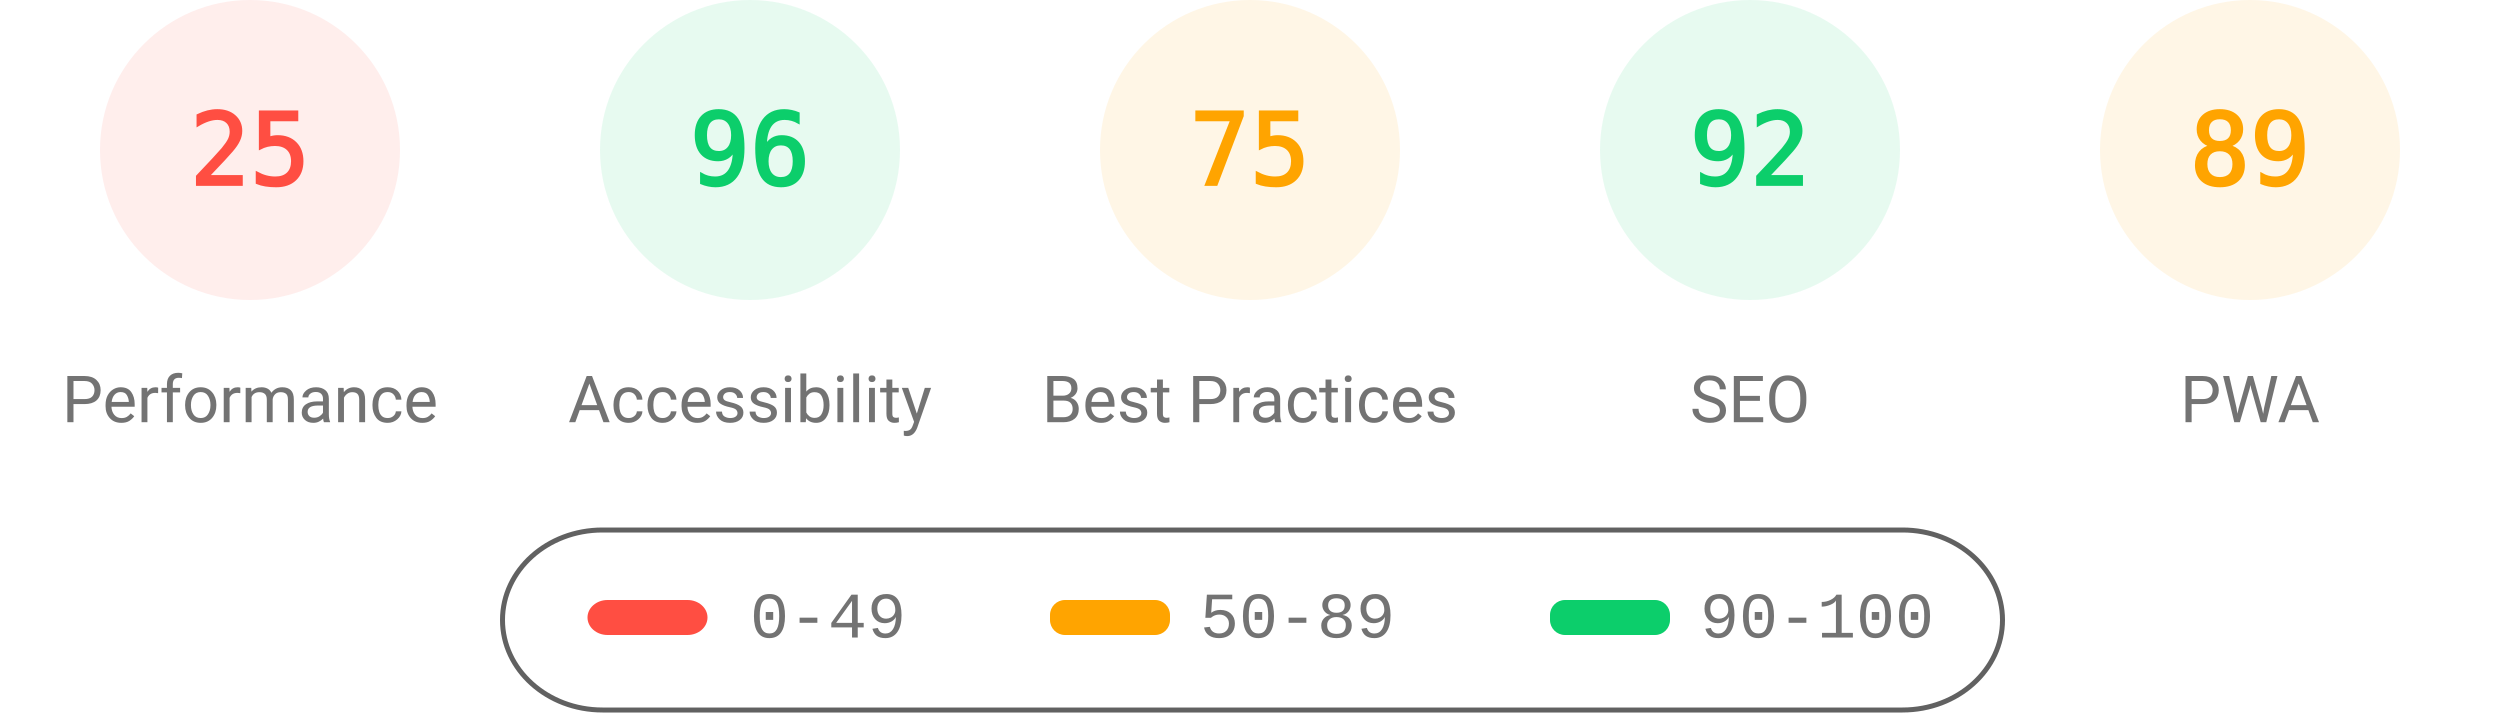
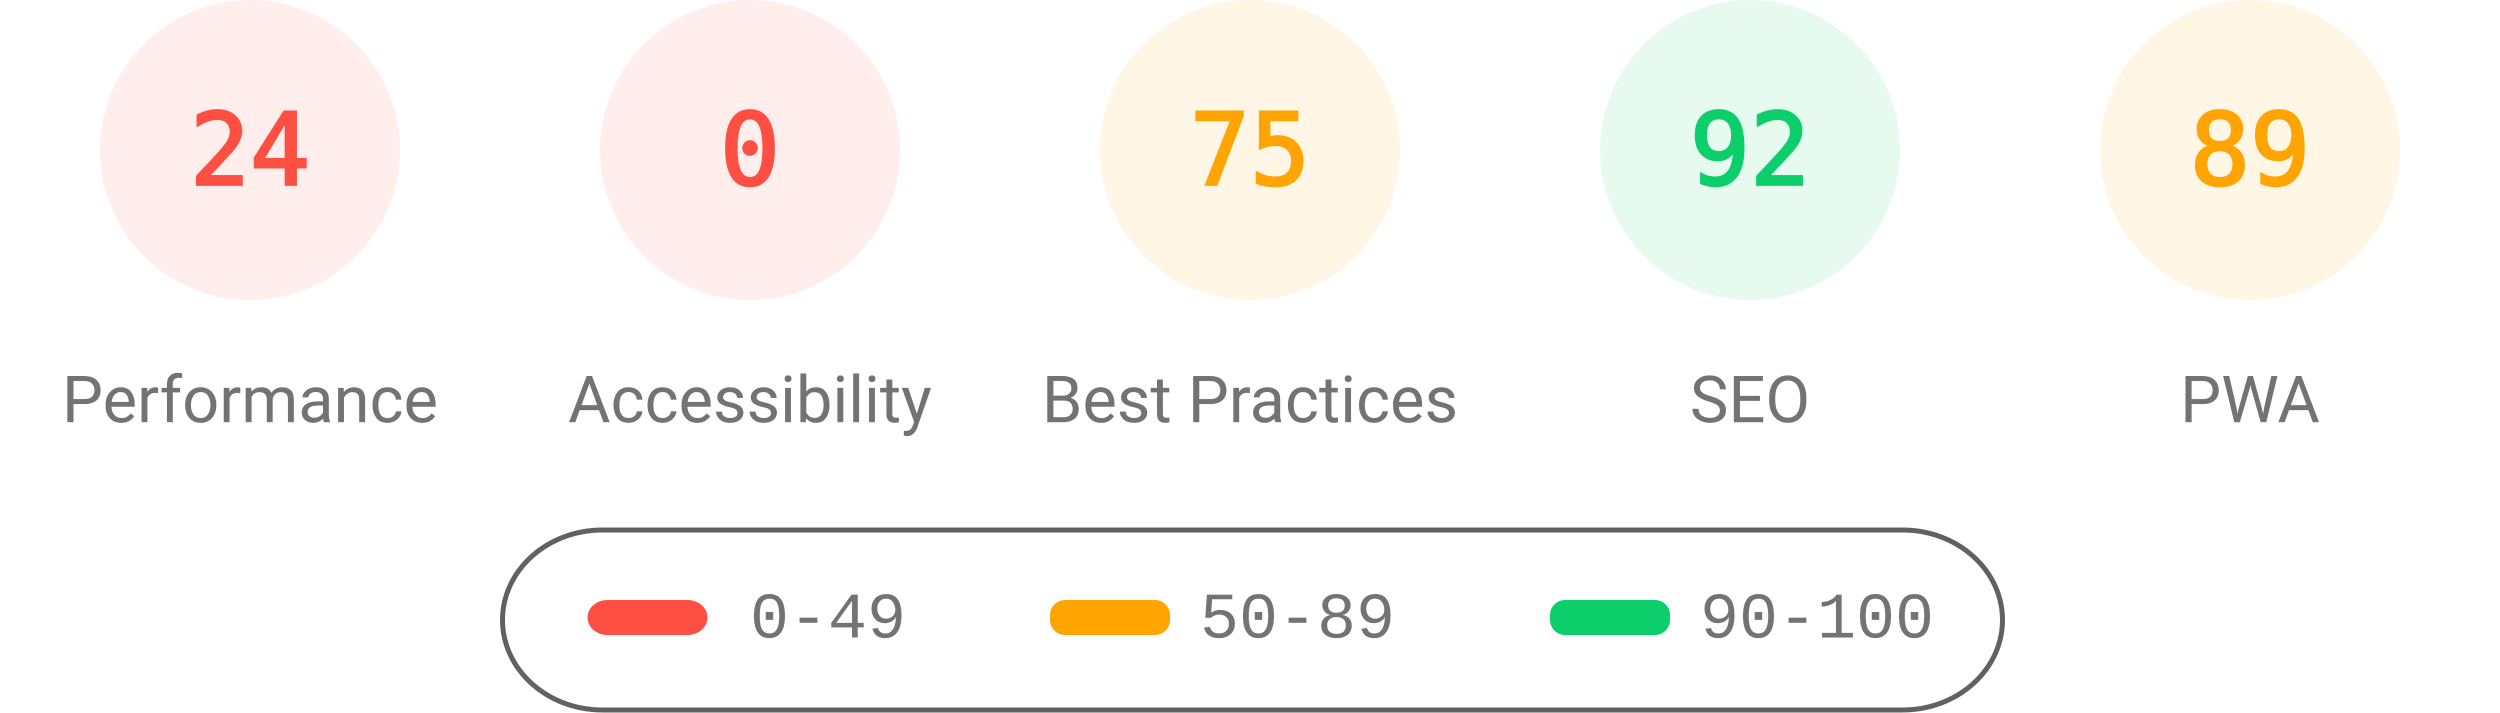
<svg xmlns="http://www.w3.org/2000/svg" fill="none" width="1000" height="285">
  <style>.gauge-base{opacity:.1}.gauge-arc{fill:none;animation-delay:250ms;stroke-linecap:round;transform:rotate(-90deg);transform-origin:100px 60px;animation:load-gauge 1s ease forwards}.guage-text{font-size:40px;font-family:monospace;text-align:center}.guage-red{color:#ff4e42;fill:#ff4e42;stroke:#ff4e42}.guage-orange{color:#ffa400;fill:#ffa400;stroke:#ffa400}.guage-green{color:#0cce6b;fill:#0cce6b;stroke:#0cce6b}.guage-undefined{color:#5c5c5c;fill:#5c5c5c;stroke:#5c5c5c}.guage-title{color:#737373;fill:#737373;stroke:none;font-size:26px;line-height:26px;font-family:Roboto,Halvetica,Arial,sans-serif}@keyframes load-gauge{from{stroke-dasharray:0 352.858}}</style>
  <svg class="guage-div guage-perf guage-red" viewBox="0 0 200 200" width="200" height="200">
    <circle class="gauge-base" r="56" cx="100" cy="60" stroke-width="8" />
-     <circle class="gauge-arc guage-arc-1" r="56" cx="100" cy="60" stroke-width="8" style="stroke-dasharray:87.965,351.858" />
-     <text class="guage-text" x="100" y="60" alignment-baseline="central" dominant-baseline="central" text-anchor="middle">25</text>
+     <circle class="gauge-arc guage-arc-1" r="56" cx="100" cy="60" stroke-width="8" style="stroke-dasharray:84.446,351.858" />
+     <text class="guage-text" x="100" y="60" alignment-baseline="central" dominant-baseline="central" text-anchor="middle">24</text>
    <text class="guage-title" x="100" y="160" alignment-baseline="central" dominant-baseline="central" text-anchor="middle">Performance</text>
  </svg>
-   <svg class="guage-div guage-acc guage-green" viewBox="0 0 200 200" width="200" height="200" x="200">
+   <svg class="guage-div guage-acc guage-red" viewBox="0 0 200 200" width="200" height="200" x="200">
    <circle class="gauge-base" r="56" cx="100" cy="60" stroke-width="8" />
-     <circle class="gauge-arc guage-arc-2" r="56" cx="100" cy="60" stroke-width="8" style="stroke-dasharray:337.784,351.858" />
-     <text class="guage-text" x="100" y="60" alignment-baseline="central" dominant-baseline="central" text-anchor="middle">96</text>
+     <circle class="gauge-arc guage-arc-2" r="56" cx="100" cy="60" stroke-width="8" style="stroke-dasharray:0,351.858" />
+     <text class="guage-text" x="100" y="60" alignment-baseline="central" dominant-baseline="central" text-anchor="middle">0</text>
    <text class="guage-title" x="100" y="160" alignment-baseline="central" dominant-baseline="central" text-anchor="middle">Accessibility</text>
  </svg>
  <svg class="guage-div guage-best guage-orange" viewBox="0 0 200 200" width="200" height="200" x="400">
    <circle class="gauge-base" r="56" cx="100" cy="60" stroke-width="8" />
    <circle class="gauge-arc guage-arc-3" r="56" cx="100" cy="60" stroke-width="8" style="stroke-dasharray:263.893,351.858" />
    <text class="guage-text" x="100" y="60" alignment-baseline="central" dominant-baseline="central" text-anchor="middle">75</text>
    <text class="guage-title" x="100" y="160" alignment-baseline="central" dominant-baseline="central" text-anchor="middle">Best Practices</text>
  </svg>
  <svg class="guage-div guage-seo guage-green" viewBox="0 0 200 200" width="200" height="200" x="600">
    <circle class="gauge-base" r="56" cx="100" cy="60" stroke-width="8" />
    <circle class="gauge-arc guage-arc-4" r="56" cx="100" cy="60" stroke-width="8" style="stroke-dasharray:323.709,351.858" />
    <text class="guage-text" x="100" y="60" alignment-baseline="central" dominant-baseline="central" text-anchor="middle">92</text>
    <text class="guage-title" x="100" y="160" alignment-baseline="central" dominant-baseline="central" text-anchor="middle">SEO</text>
  </svg>
  <svg class="guage-div guage-pwa guage-orange" viewBox="0 0 200 200" width="200" height="200" x="800">
    <circle class="gauge-base" r="56" cx="100" cy="60" stroke-width="8" />
    <circle class="gauge-arc guage-arc-4" r="56" cx="100" cy="60" stroke-width="8" style="stroke-dasharray:313.154,351.858" />
    <text class="guage-text" x="100" y="60" alignment-baseline="central" dominant-baseline="central" text-anchor="middle">89</text>
    <text class="guage-title" x="100" y="160" alignment-baseline="central" dominant-baseline="central" text-anchor="middle">PWA</text>
  </svg>
  <svg width="604" height="76" x="200" y="210">
    <path fill="none" id="canvas_background" d="M-1-1h604v80H-1z" />
    <rect fill-opacity="0" stroke="#616161" stroke-width="2" rx="40" id="svg_2" height="72" width="600" y="2" x="1" fill="#000" />
    <rect stroke="#000" rx="8" id="svg_3" height="14" width="48" y="30" x="35" stroke-opacity="null" stroke-width="0" fill="#ff4e42" />
    <rect stroke="#000" rx="6" id="svg_4" height="14" width="48" y="30" x="220" stroke-opacity="null" stroke-width="0" fill="#ffa400" />
    <rect stroke="#000" rx="6" id="svg_5" height="14" width="48" y="30" x="420" stroke-opacity="null" stroke-width="0" fill="#0cce6b" />
    <text xml:space="preserve" text-anchor="start" font-family="'Courier New', Courier, monospace" font-size="26" id="svg_6" y="45" x="100" stroke-opacity="null" stroke-width="0" stroke="#000" fill="#737373">0-49</text>
    <text xml:space="preserve" text-anchor="start" font-family="'Courier New', Courier, monospace" font-size="26" id="svg_7" y="45" x="280" stroke-opacity="null" stroke-width="0" stroke="#000" fill="#737373">50-89</text>
    <text xml:space="preserve" text-anchor="start" font-family="'Courier New', Courier, monospace" font-size="26" id="svg_8" y="45" x="480" stroke-opacity="null" stroke-width="0" stroke="#000" fill="#737373">90-100</text>
  </svg>
</svg>
